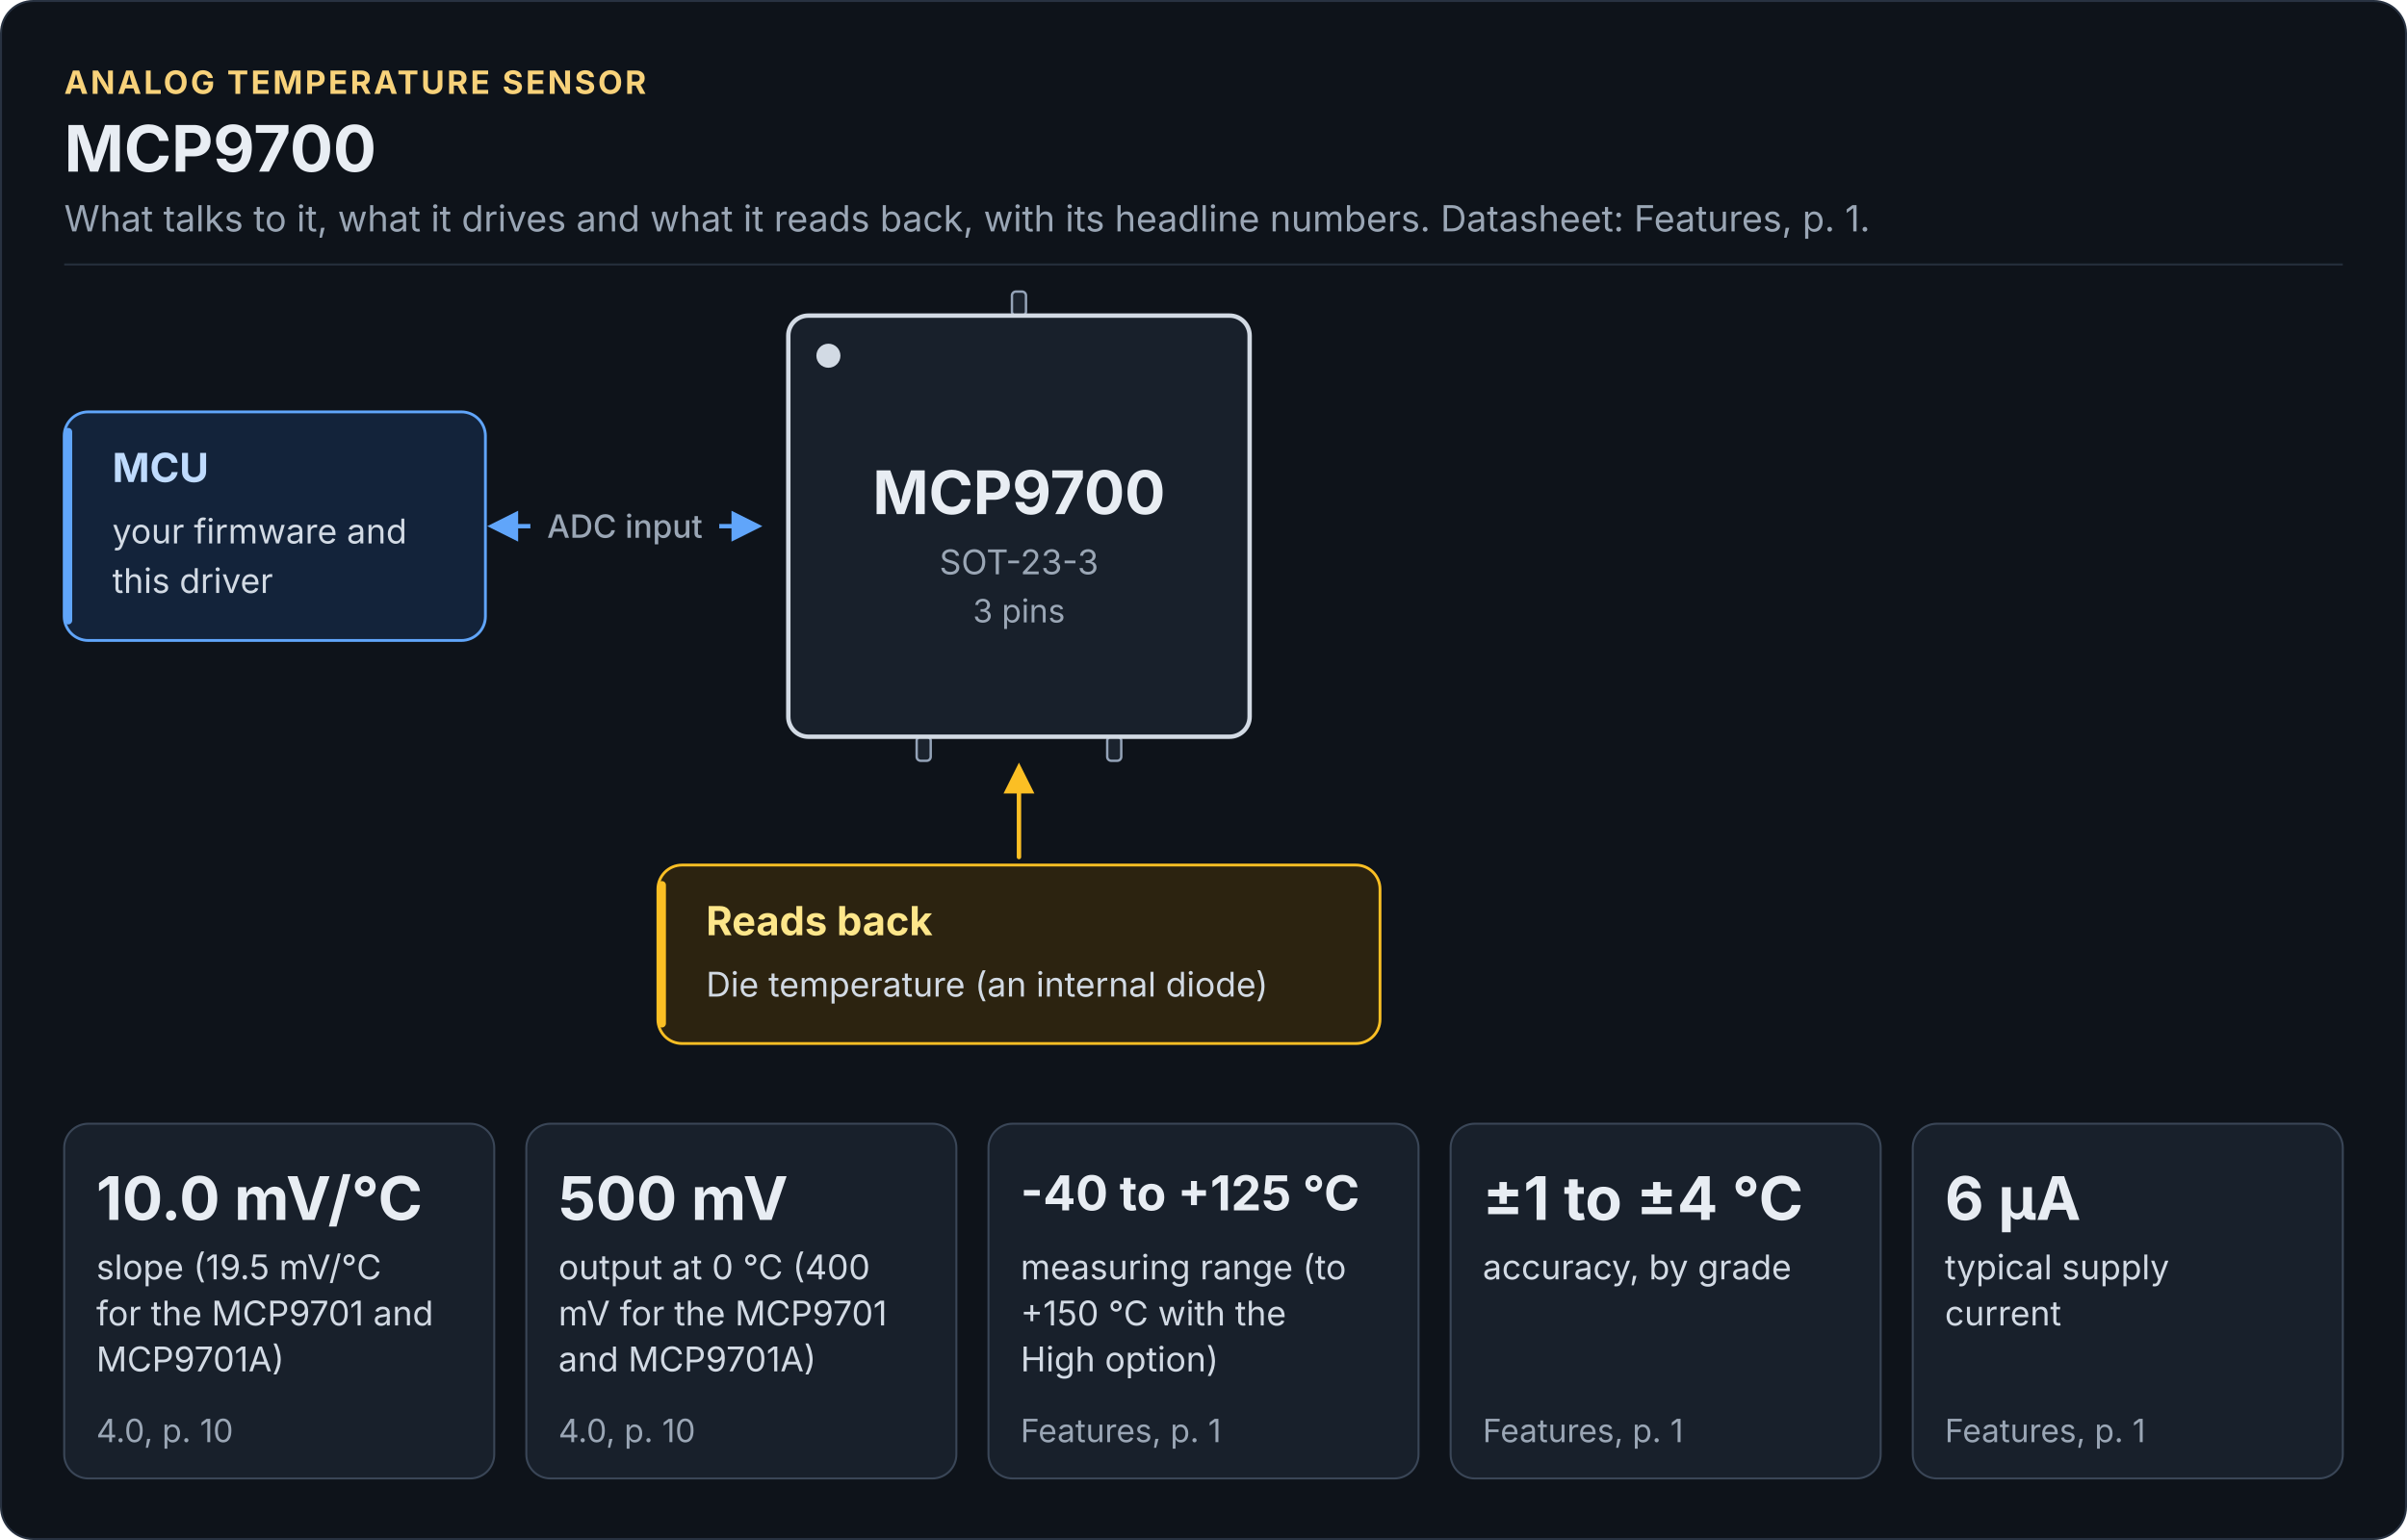
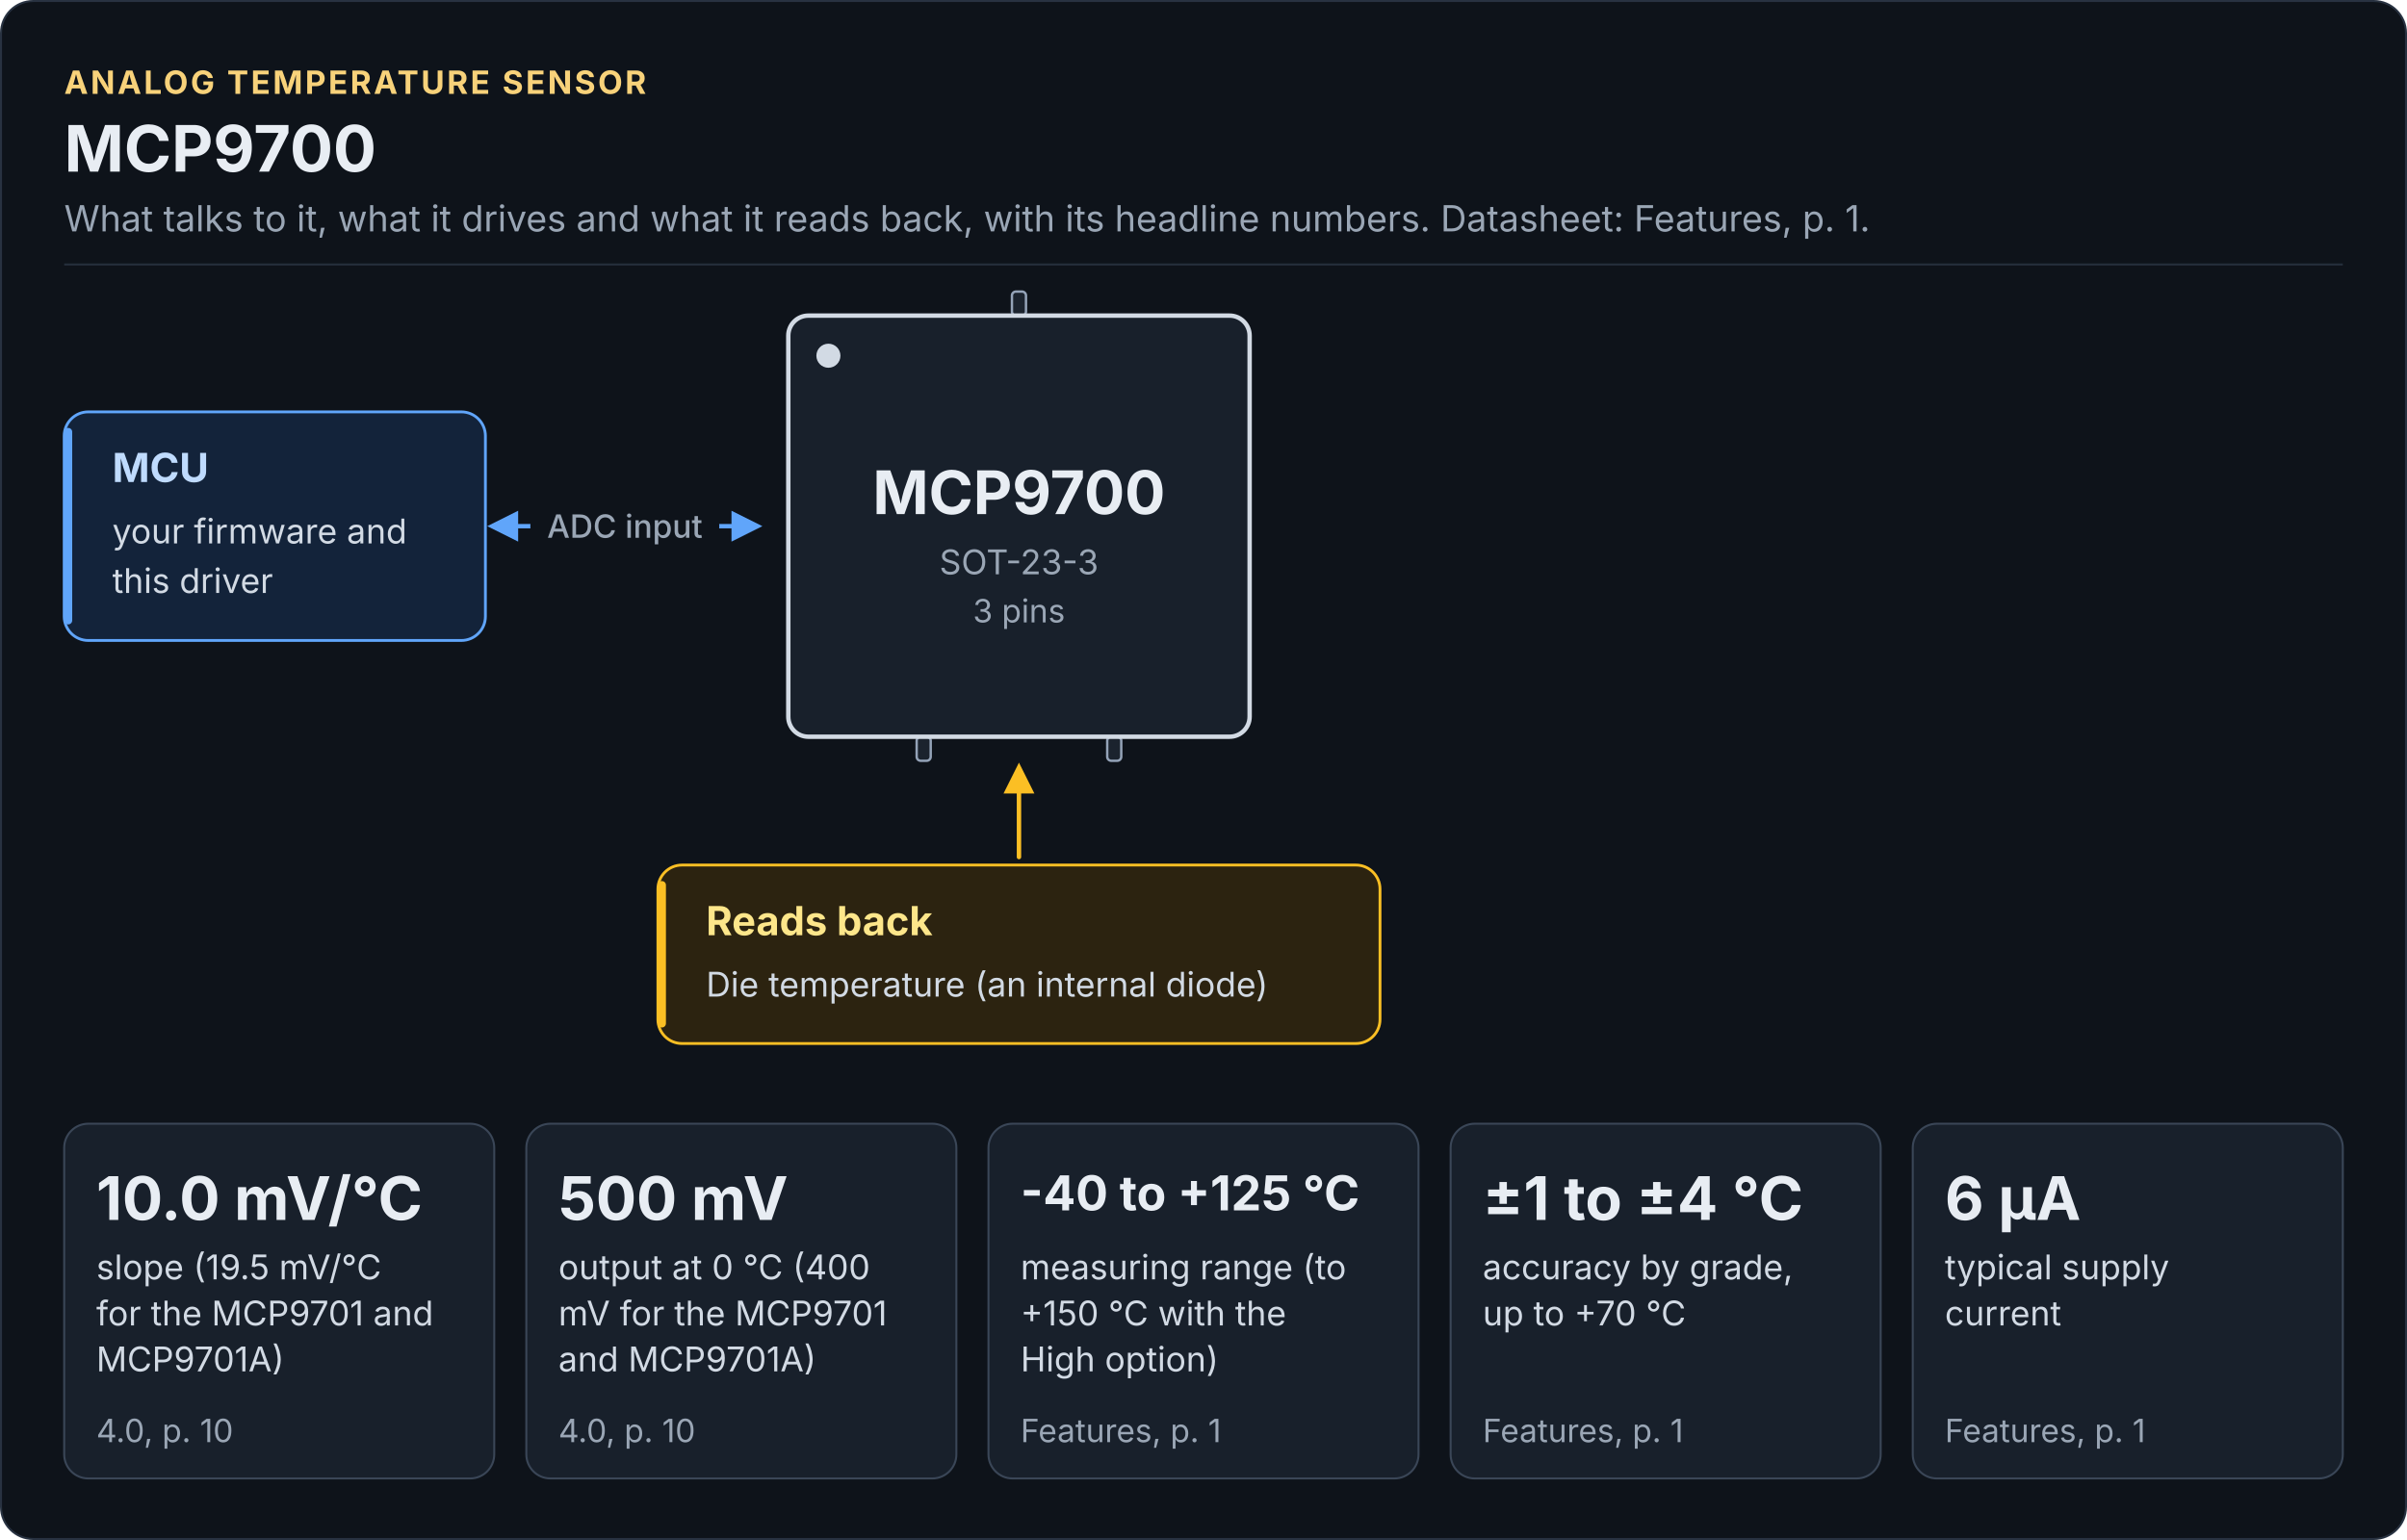
<svg xmlns="http://www.w3.org/2000/svg" width="1200" height="768" viewBox="0 0 1200 768" role="img" aria-labelledby="chip-hero-title chip-hero-desc" font-family="Inter, 'Segoe UI', Roboto, 'Helvetica Neue', Arial, sans-serif">
  <defs>
    <marker id="fk-arrow-amber-strong" viewBox="0 0 10 10" refX="8" refY="5" markerWidth="7" markerHeight="7" orient="auto-start-reverse">
      <path d="M0 0L10 5L0 10z" fill="#FBBF24" />
    </marker>
    <marker id="fk-arrow-blue-strong" viewBox="0 0 10 10" refX="8" refY="5" markerWidth="7" markerHeight="7" orient="auto-start-reverse">
      <path d="M0 0L10 5L0 10z" fill="#60A5FA" />
    </marker>
  </defs>
  <rect x="0.5" y="0.5" width="1199" height="767" rx="16" fill="#0E131A" stroke="#283241" />
  <text x="32" y="46.8" font-size="16" font-weight="700" letter-spacing="1.2" fill="#F8D27A">ANALOG TEMPERATURE SENSOR</text>
  <text x="32" y="85.6" font-size="32" font-weight="700" fill="#E8EDF3">MCP9700</text>
  <text x="32" y="115.4" font-size="18" fill="#9AA6B5">What talks to it, what it drives and what it reads back, with its headline numbers. Datasheet: Features, p. 1.</text>
  <rect x="32" y="131.4" width="1136" height="1" fill="#252F3C" />
  <path d="M246 262.4 L377 262.4" fill="none" stroke="#60A5FA" stroke-width="2.2" stroke-linecap="round" stroke-linejoin="round" marker-end="url(#fk-arrow-blue-strong)" marker-start="url(#fk-arrow-blue-strong)" />
  <path d="M508 427.4 L508 383.4" fill="none" stroke="#FBBF24" stroke-width="2.2" stroke-linecap="round" stroke-linejoin="round" marker-end="url(#fk-arrow-amber-strong)" />
  <rect x="504.5" y="145.4" width="7" height="12" rx="2" fill="#1B232E" stroke="#94A3B8" stroke-width="1.2" />
  <rect x="457" y="367.4" width="7" height="12" rx="2" fill="#1B232E" stroke="#94A3B8" stroke-width="1.2" />
  <rect x="552" y="367.4" width="7" height="12" rx="2" fill="#1B232E" stroke="#94A3B8" stroke-width="1.2" />
  <rect x="393" y="157.4" width="230" height="210" rx="10" fill="#18202B" stroke="#D2DAE4" stroke-width="2.2" />
  <circle cx="413" cy="177.4" r="6" fill="#D2DAE4" />
  <rect x="32" y="205.4" width="210" height="114" rx="12" fill="#13233A" stroke="#60A5FA" stroke-width="1.4" />
  <rect x="32" y="213.4" width="4" height="98" rx="2" fill="#60A5FA" />
  <rect x="328" y="431.4" width="360" height="89" rx="12" fill="#2C2310" stroke="#FBBF24" stroke-width="1.4" />
  <rect x="328" y="439.4" width="4" height="73" rx="2" fill="#FBBF24" />
  <rect x="32" y="560.4" width="214.4" height="176.9" rx="12" fill="#18202B" stroke="#3A4657" stroke-width="1" />
  <rect x="262.4" y="560.4" width="214.4" height="176.9" rx="12" fill="#18202B" stroke="#3A4657" stroke-width="1" />
  <rect x="492.8" y="560.4" width="214.4" height="176.9" rx="12" fill="#18202B" stroke="#3A4657" stroke-width="1" />
  <rect x="723.2" y="560.4" width="214.4" height="176.9" rx="12" fill="#18202B" stroke="#3A4657" stroke-width="1" />
  <rect x="953.6" y="560.4" width="214.4" height="176.9" rx="12" fill="#18202B" stroke="#3A4657" stroke-width="1" />
  <text x="508" y="256.4" font-size="30" font-weight="700" text-anchor="middle" fill="#E8EDF3">MCP9700</text>
  <text x="508" y="286.4" font-size="17" text-anchor="middle" fill="#9AA6B5">SOT-23-3</text>
  <text x="508" y="310.4" font-size="16" text-anchor="middle" fill="#9AA6B5">3 pins</text>
  <text x="56" y="240.4" font-size="20" font-weight="700" fill="#BFDBFE">MCU</text>
  <text x="56" y="271" font-size="17" fill="#D2DAE4">your firmware and</text>
  <text x="56" y="295.7" font-size="17" fill="#D2DAE4">this driver</text>
  <rect x="264.4" y="250.4" width="94.2" height="24" rx="12" fill="#0E131A" />
  <text x="311.5" y="268.2" font-size="16" font-weight="500" text-anchor="middle" fill="#9AA6B5">ADC input</text>
  <text x="352" y="466.4" font-size="20" font-weight="700" fill="#FDE68A">Reads back</text>
  <text x="352" y="497" font-size="17" fill="#D2DAE4">Die temperature (an internal diode)</text>
  <text x="48" y="608.4" font-size="30" font-weight="700" fill="#E8EDF3">10.0 mV/°C</text>
  <text x="48" y="638" font-size="17" fill="#D2DAE4">slope (19.5 mV/°C</text>
  <text x="48" y="661" font-size="17" fill="#D2DAE4">for the MCP9701 and</text>
  <text x="48" y="683.9" font-size="17" fill="#D2DAE4">MCP9701A)</text>
  <text x="48" y="719.2" font-size="16" fill="#9AA6B5">4.0, p. 10</text>
  <text x="278.4" y="608.4" font-size="30" font-weight="700" fill="#E8EDF3">500 mV</text>
  <text x="278.4" y="638" font-size="17" fill="#D2DAE4">output at 0 °C (400</text>
  <text x="278.4" y="661" font-size="17" fill="#D2DAE4">mV for the MCP9701</text>
  <text x="278.4" y="683.9" font-size="17" fill="#D2DAE4">and MCP9701A)</text>
  <text x="278.4" y="719.2" font-size="16" fill="#9AA6B5">4.0, p. 10</text>
  <text x="508.8" y="603.6" font-size="24" font-weight="700" fill="#E8EDF3">-40 to +125 °C</text>
  <text x="508.8" y="638" font-size="17" fill="#D2DAE4">measuring range (to</text>
  <text x="508.8" y="661" font-size="17" fill="#D2DAE4">+150 °C with the</text>
  <text x="508.8" y="683.9" font-size="17" fill="#D2DAE4">High option)</text>
  <text x="508.8" y="719.2" font-size="16" fill="#9AA6B5">Features, p. 1</text>
  <text x="739.2" y="608.4" font-size="30" font-weight="700" fill="#E8EDF3">±1 to ±4 °C</text>
-   <text x="739.2" y="638" font-size="17" fill="#D2DAE4">accuracy, by grade</text>
+   <text x="739.2" y="638" font-size="17" fill="#D2DAE4">accuracy by grade,</text>
+   <text x="739.2" y="661" font-size="17" fill="#D2DAE4">up to +70 °C</text>
  <text x="739.2" y="719.2" font-size="16" fill="#9AA6B5">Features, p. 1</text>
  <text x="969.6" y="608.4" font-size="30" font-weight="700" fill="#E8EDF3">6 µA</text>
  <text x="969.6" y="638" font-size="17" fill="#D2DAE4">typical supply</text>
  <text x="969.6" y="661" font-size="17" fill="#D2DAE4">current</text>
  <text x="969.6" y="719.2" font-size="16" fill="#9AA6B5">Features, p. 1</text>
</svg>
